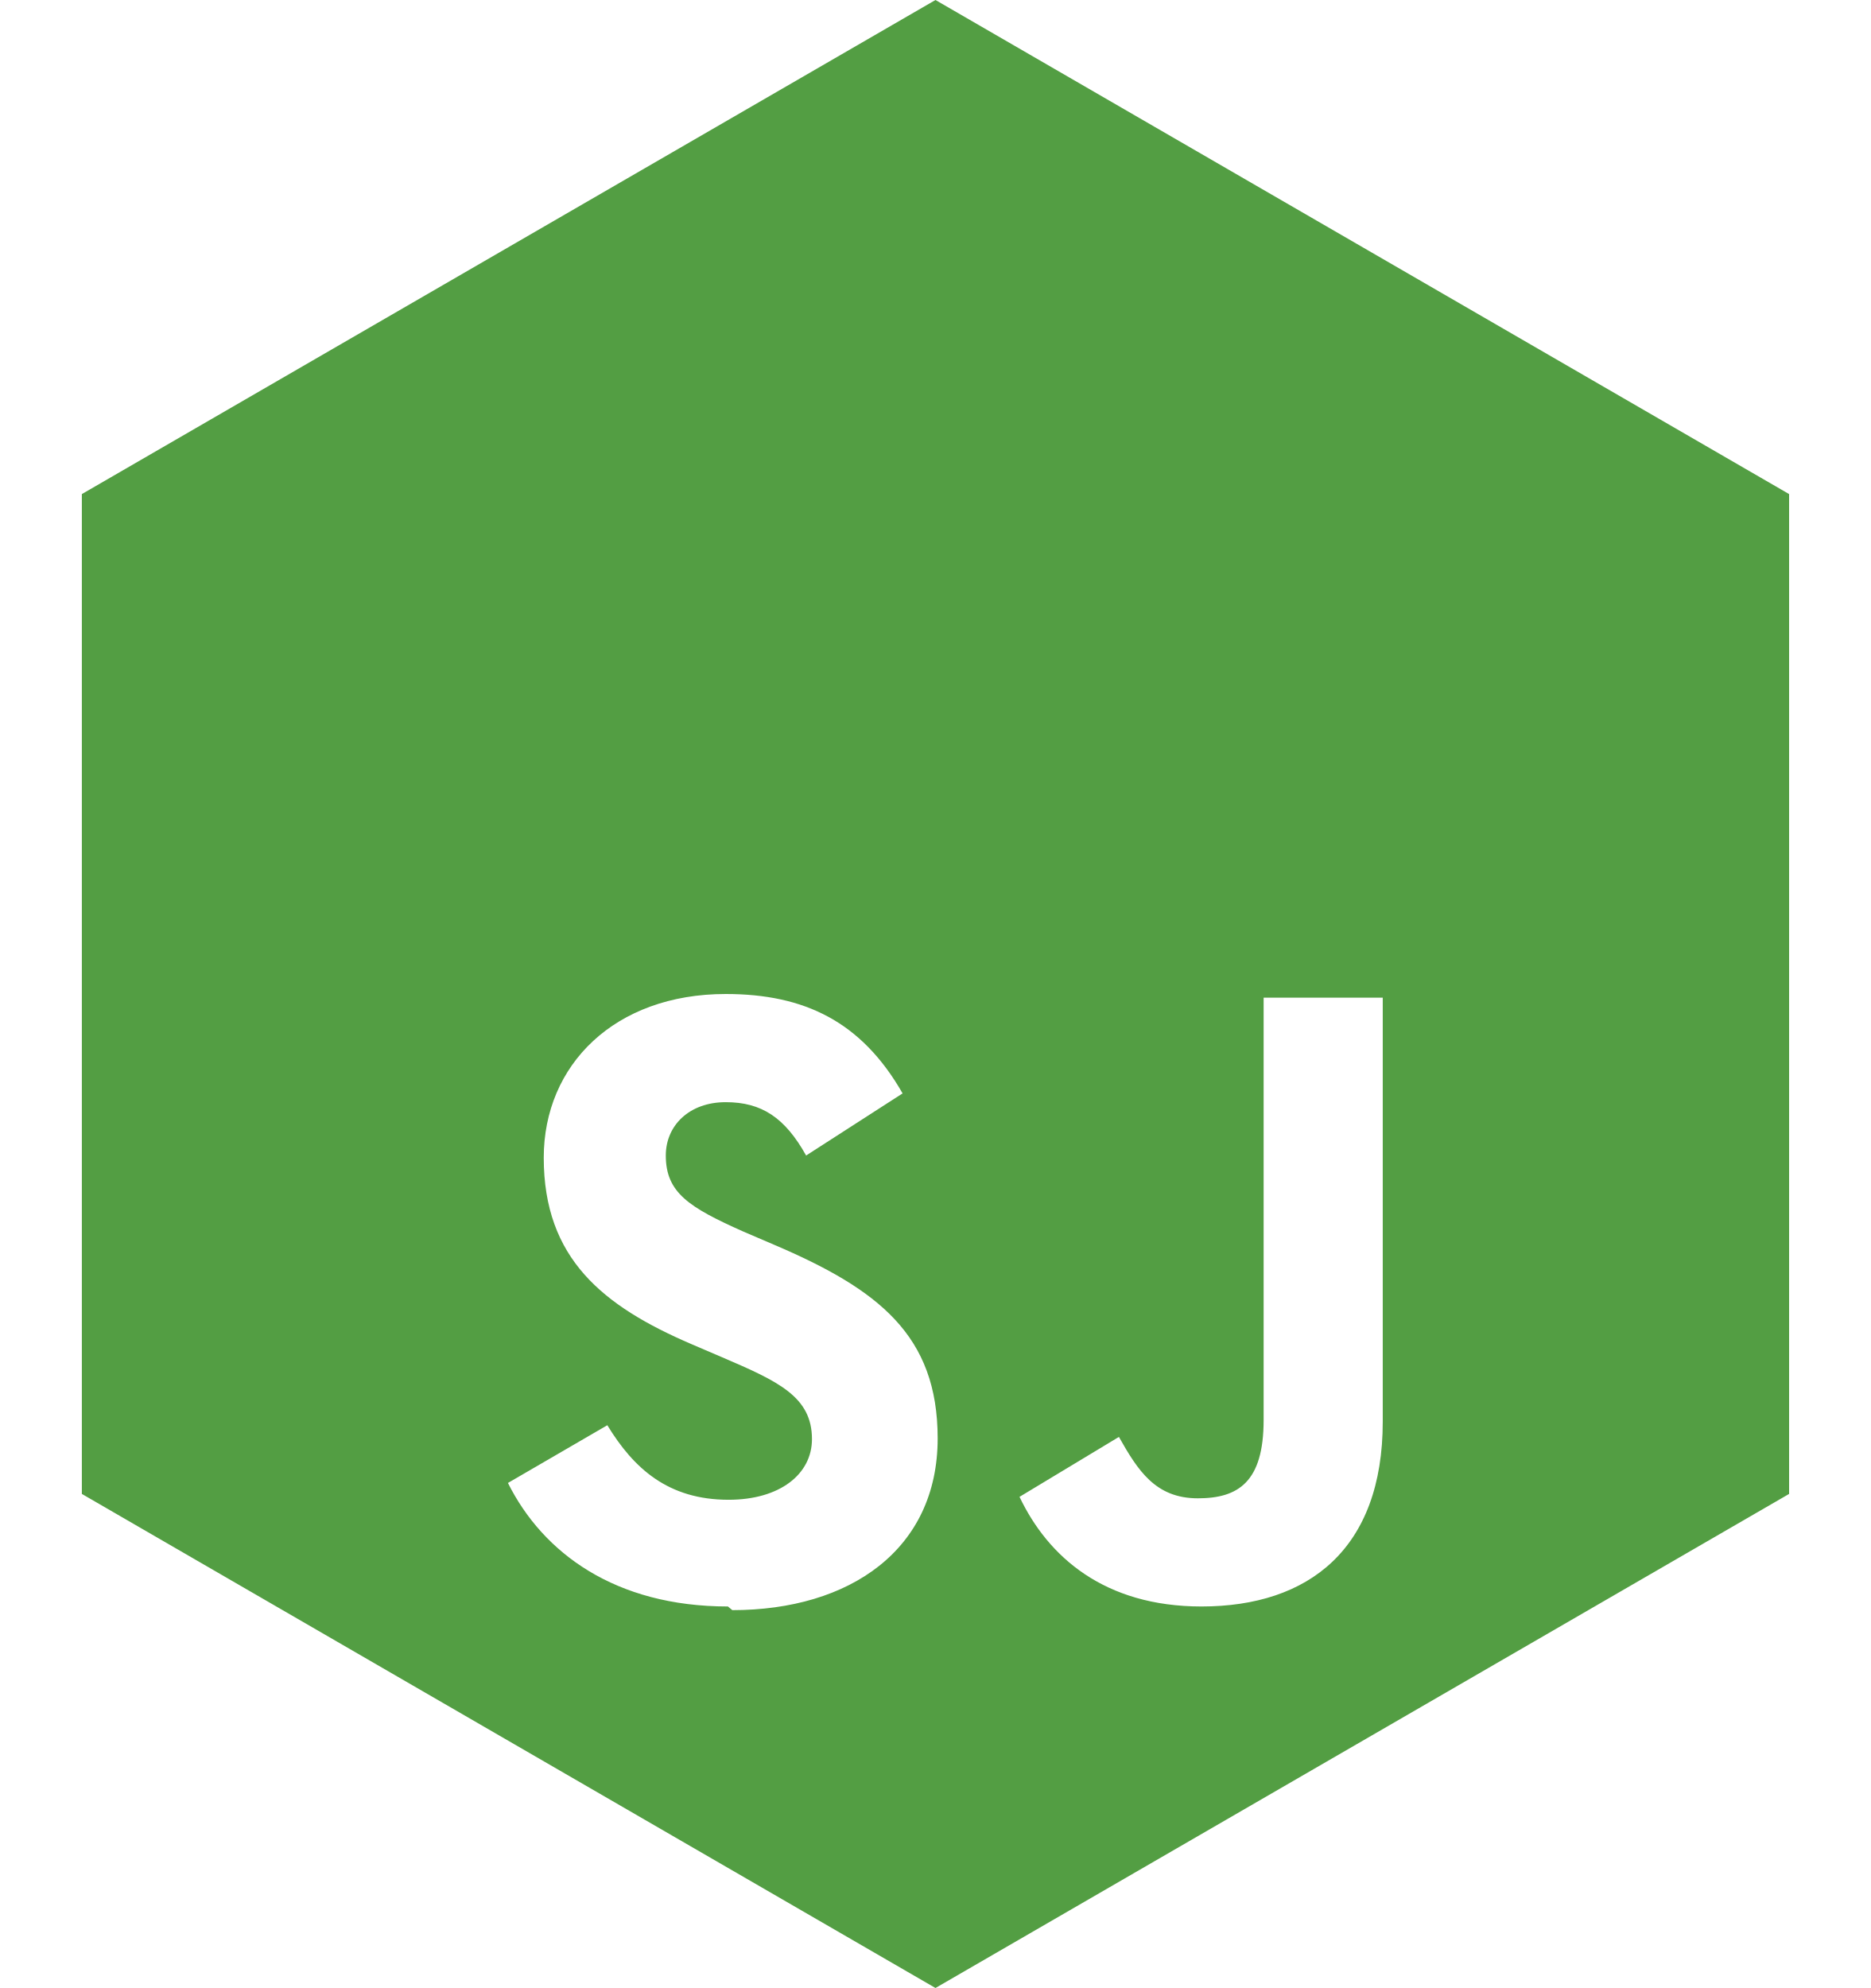
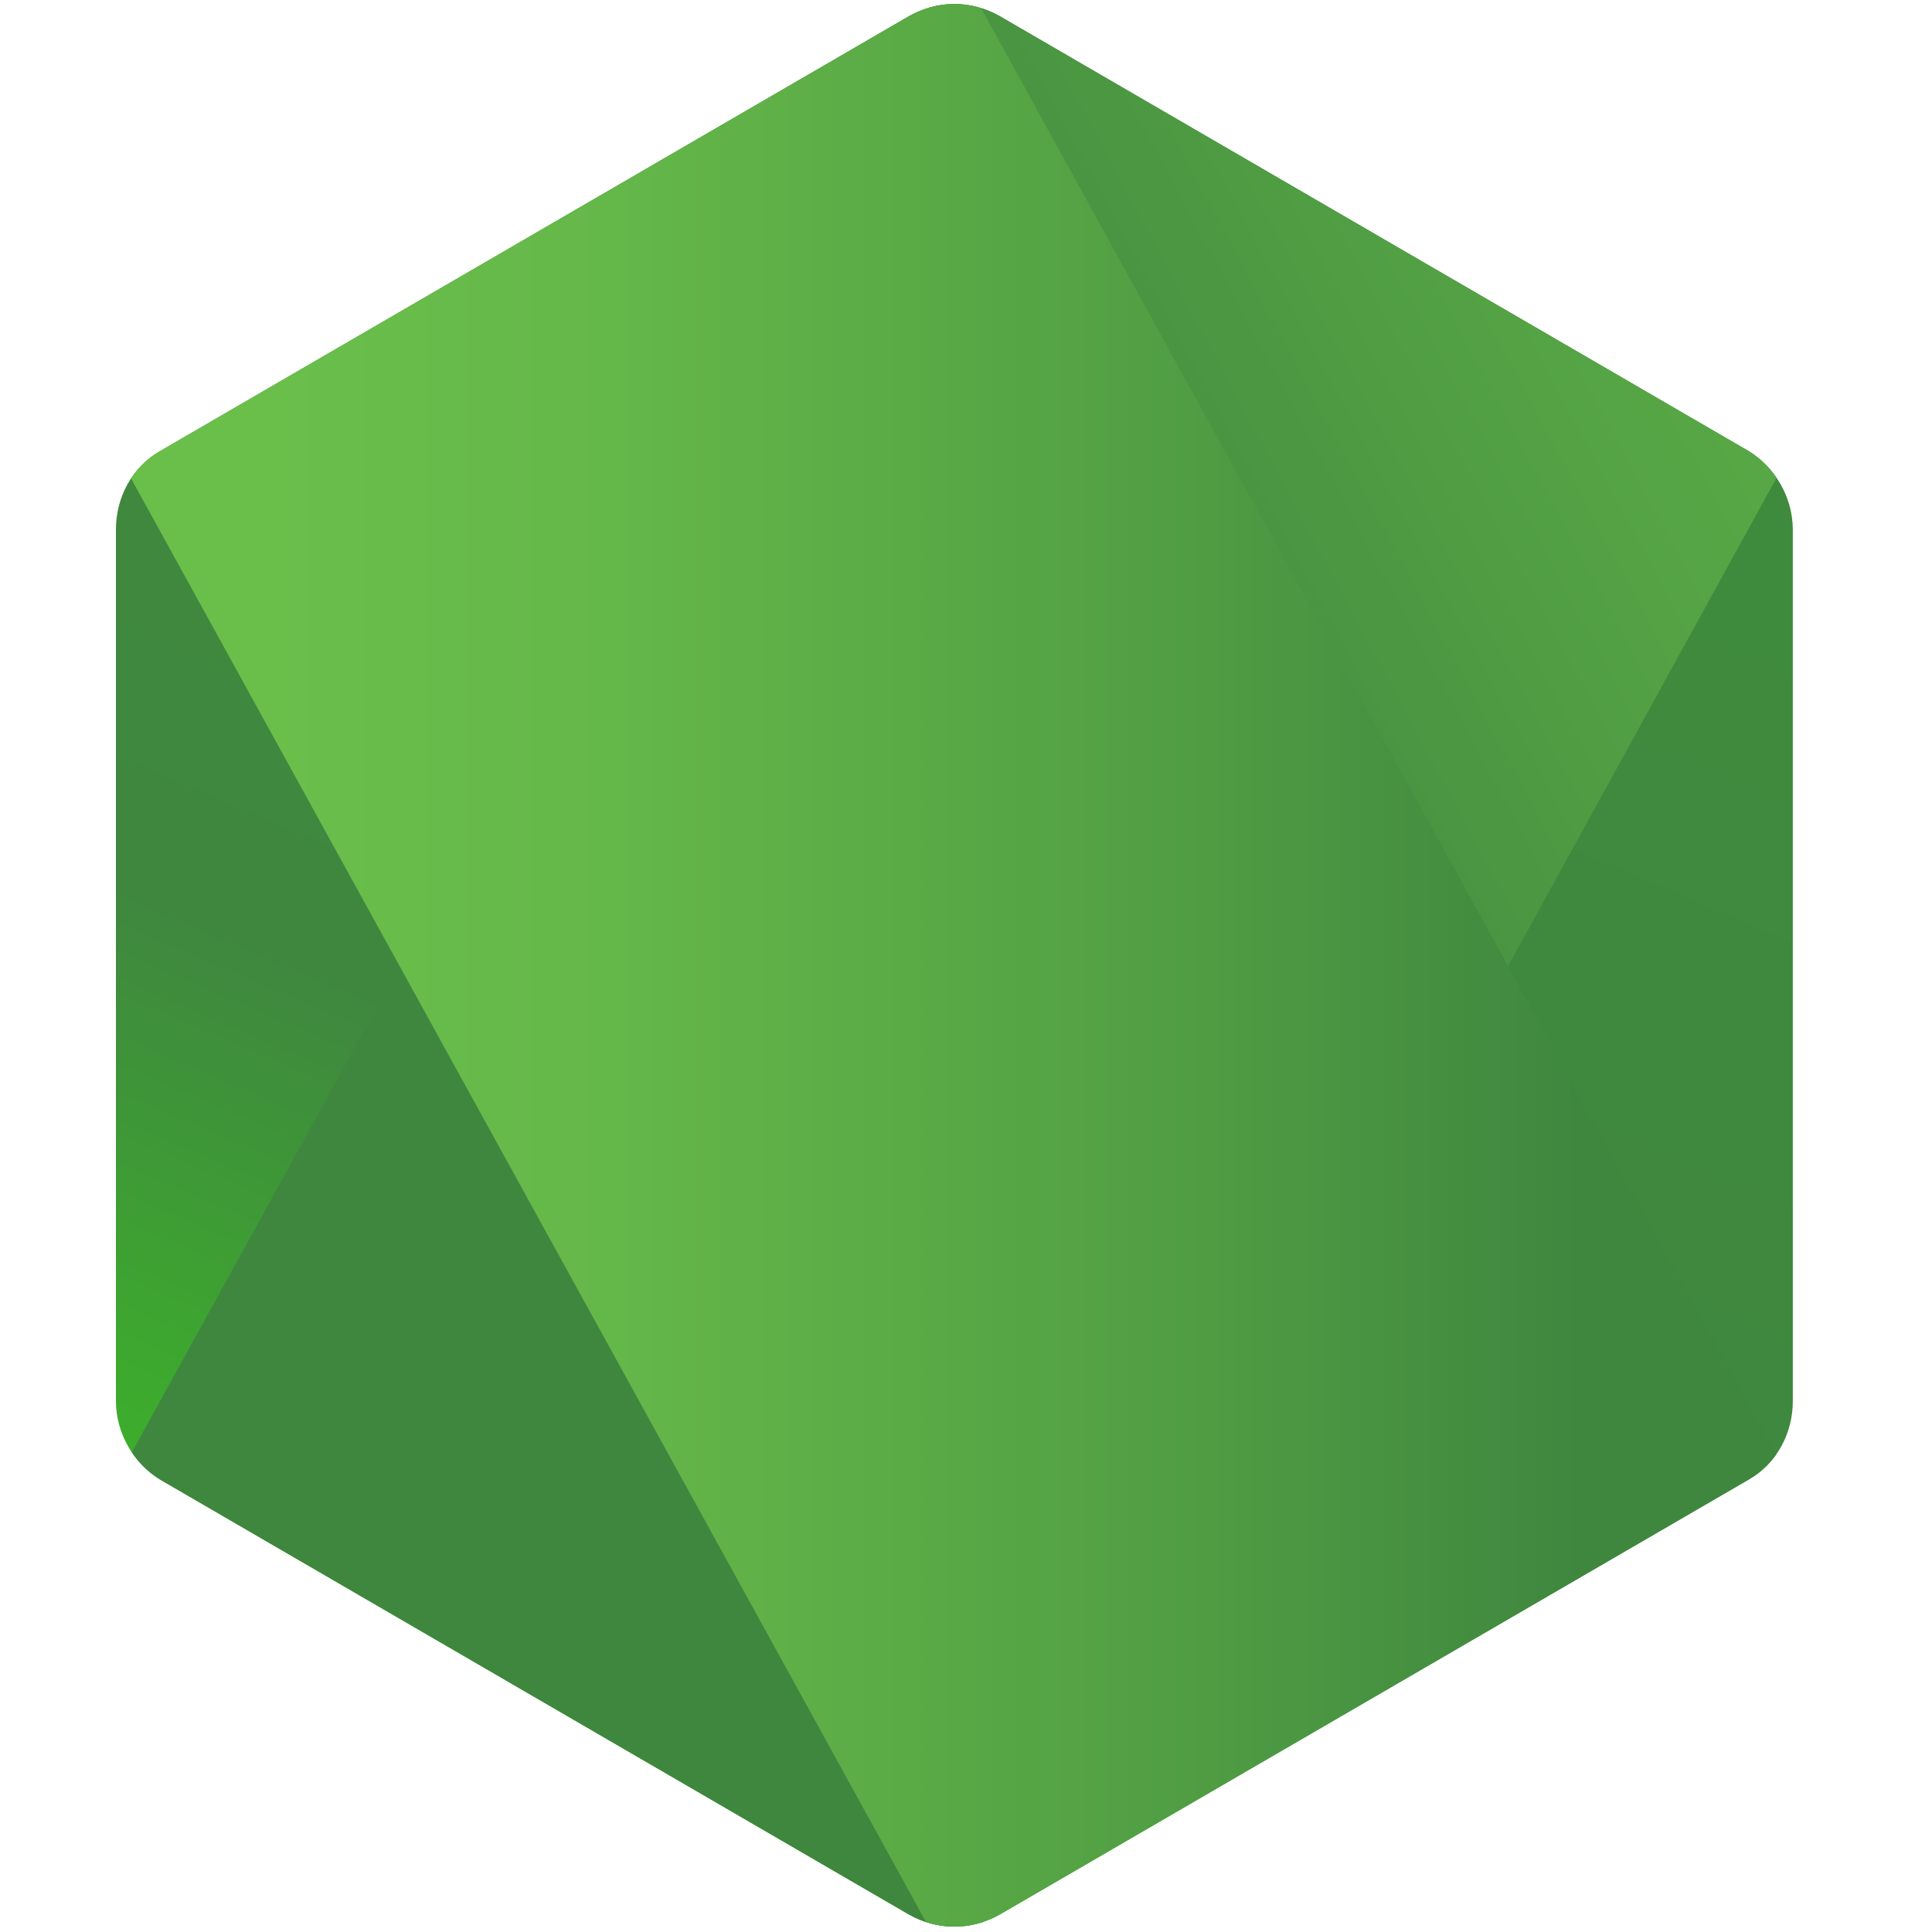
- <svg xmlns="http://www.w3.org/2000/svg" viewBox="0 0 256 272" role="img" aria-label="Node.js">
-   <path fill="#539E43" d="M128 0 11.2 67.6v136.8L128 272l116.8-67.6V67.6L128 0Zm61.2 194.5c0 17.4-10.1 25.3-24.8 25.3-13.3 0-21-6.8-24.9-15l13.6-8.2c2.6 4.6 5 8.4 10.8 8.4 5.5 0 9-2.2 9-10.7v-57.8h16.3v58Zm-89.6 25.3c-15.4 0-25.3-7.3-30.1-16.9l13.6-7.9c3.6 5.9 8.3 10.2 16.6 10.2 7 0 11.4-3.5 11.4-8.3 0-5.8-4.6-7.9-12.3-11.2l-4.2-1.8c-12.1-5.2-20.2-11.7-20.2-25.5 0-12.7 9.7-22.4 24.9-22.4 10.8 0 18.6 3.8 24.2 13.6l-13.2 8.5c-2.9-5.2-6.1-7.3-11-7.3-5 0-8.2 3.2-8.2 7.3 0 5.1 3.2 7.1 10.6 10.4l4.2 1.8c14.3 6.1 22.4 12.4 22.4 26.5 0 15.2-12 23.5-28.1 23.5Z" />
+ <svg xmlns="http://www.w3.org/2000/svg" width="200" height="200" viewBox="0 0 44 50">
+   <defs>
+     <clipPath id="hexClip">
+       <path d="M22.872 0.417C22.136 0 21.262 0 20.525 0.417L1.151 11.669C0.414 12.086 0 12.873 0 13.707V36.258C0 37.092 0.46 37.879 1.151 38.296L20.525 49.549C21.262 49.965 22.136 49.965 22.872 49.549L42.247 38.296C42.984 37.879 43.398 37.092 43.398 36.258V13.707C43.398 12.873 42.938 12.086 42.247 11.669L22.872 0.417Z" />
+     </clipPath>
+     <linearGradient id="main" x1="30.33" y1="8.56" x2="14.9" y2="44.7" gradientUnits="userSpaceOnUse">
+       <stop stop-color="#3F8B3D" />
+       <stop offset="0.64" stop-color="#3F873F" />
+       <stop offset="0.93" stop-color="#3DA92E" />
+       <stop offset="1" stop-color="#3DAE2B" />
+     </linearGradient>
+     <linearGradient id="r1" x1="18.8" y1="26.8" x2="68" y2="0.4" gradientUnits="userSpaceOnUse">
+       <stop offset="0.14" stop-color="#3F873F" />
+       <stop offset="0.4" stop-color="#52A044" />
+       <stop offset="0.71" stop-color="#64B749" />
+       <stop offset="0.91" stop-color="#6ABF4B" />
+     </linearGradient>
+     <linearGradient id="r2" x1="0.25" y1="24.5" x2="44" y2="24.5" gradientUnits="userSpaceOnUse">
+       <stop offset="0.09" stop-color="#6ABF4B" />
+       <stop offset="0.29" stop-color="#64B749" />
+       <stop offset="0.6" stop-color="#52A044" />
+       <stop offset="0.86" stop-color="#3F873F" />
+     </linearGradient>
+   </defs>
+   <path fill="url(#main)" d="M22.872 0.417C22.136 0 21.262 0 20.525 0.417L1.151 11.669C0.414 12.086 0 12.873 0 13.707V36.258C0 37.092 0.46 37.879 1.151 38.296L20.525 49.549C21.262 49.965 22.136 49.965 22.872 49.549L42.247 38.296C42.984 37.879 43.398 37.092 43.398 36.258V13.707C43.398 12.873 42.938 12.086 42.247 11.669L22.872 0.417Z" />
+   <polygon fill="url(#r1)" clip-path="url(#hexClip)" points="21.699,-1.047 43.205,11.948 21.699,51.073 0.153,38.055" />
+   <polygon fill="url(#r2)" clip-path="url(#hexClip)" points="21.699,-1.047 0.153,11.948 21.699,51.073 43.205,38.055" />
</svg>
